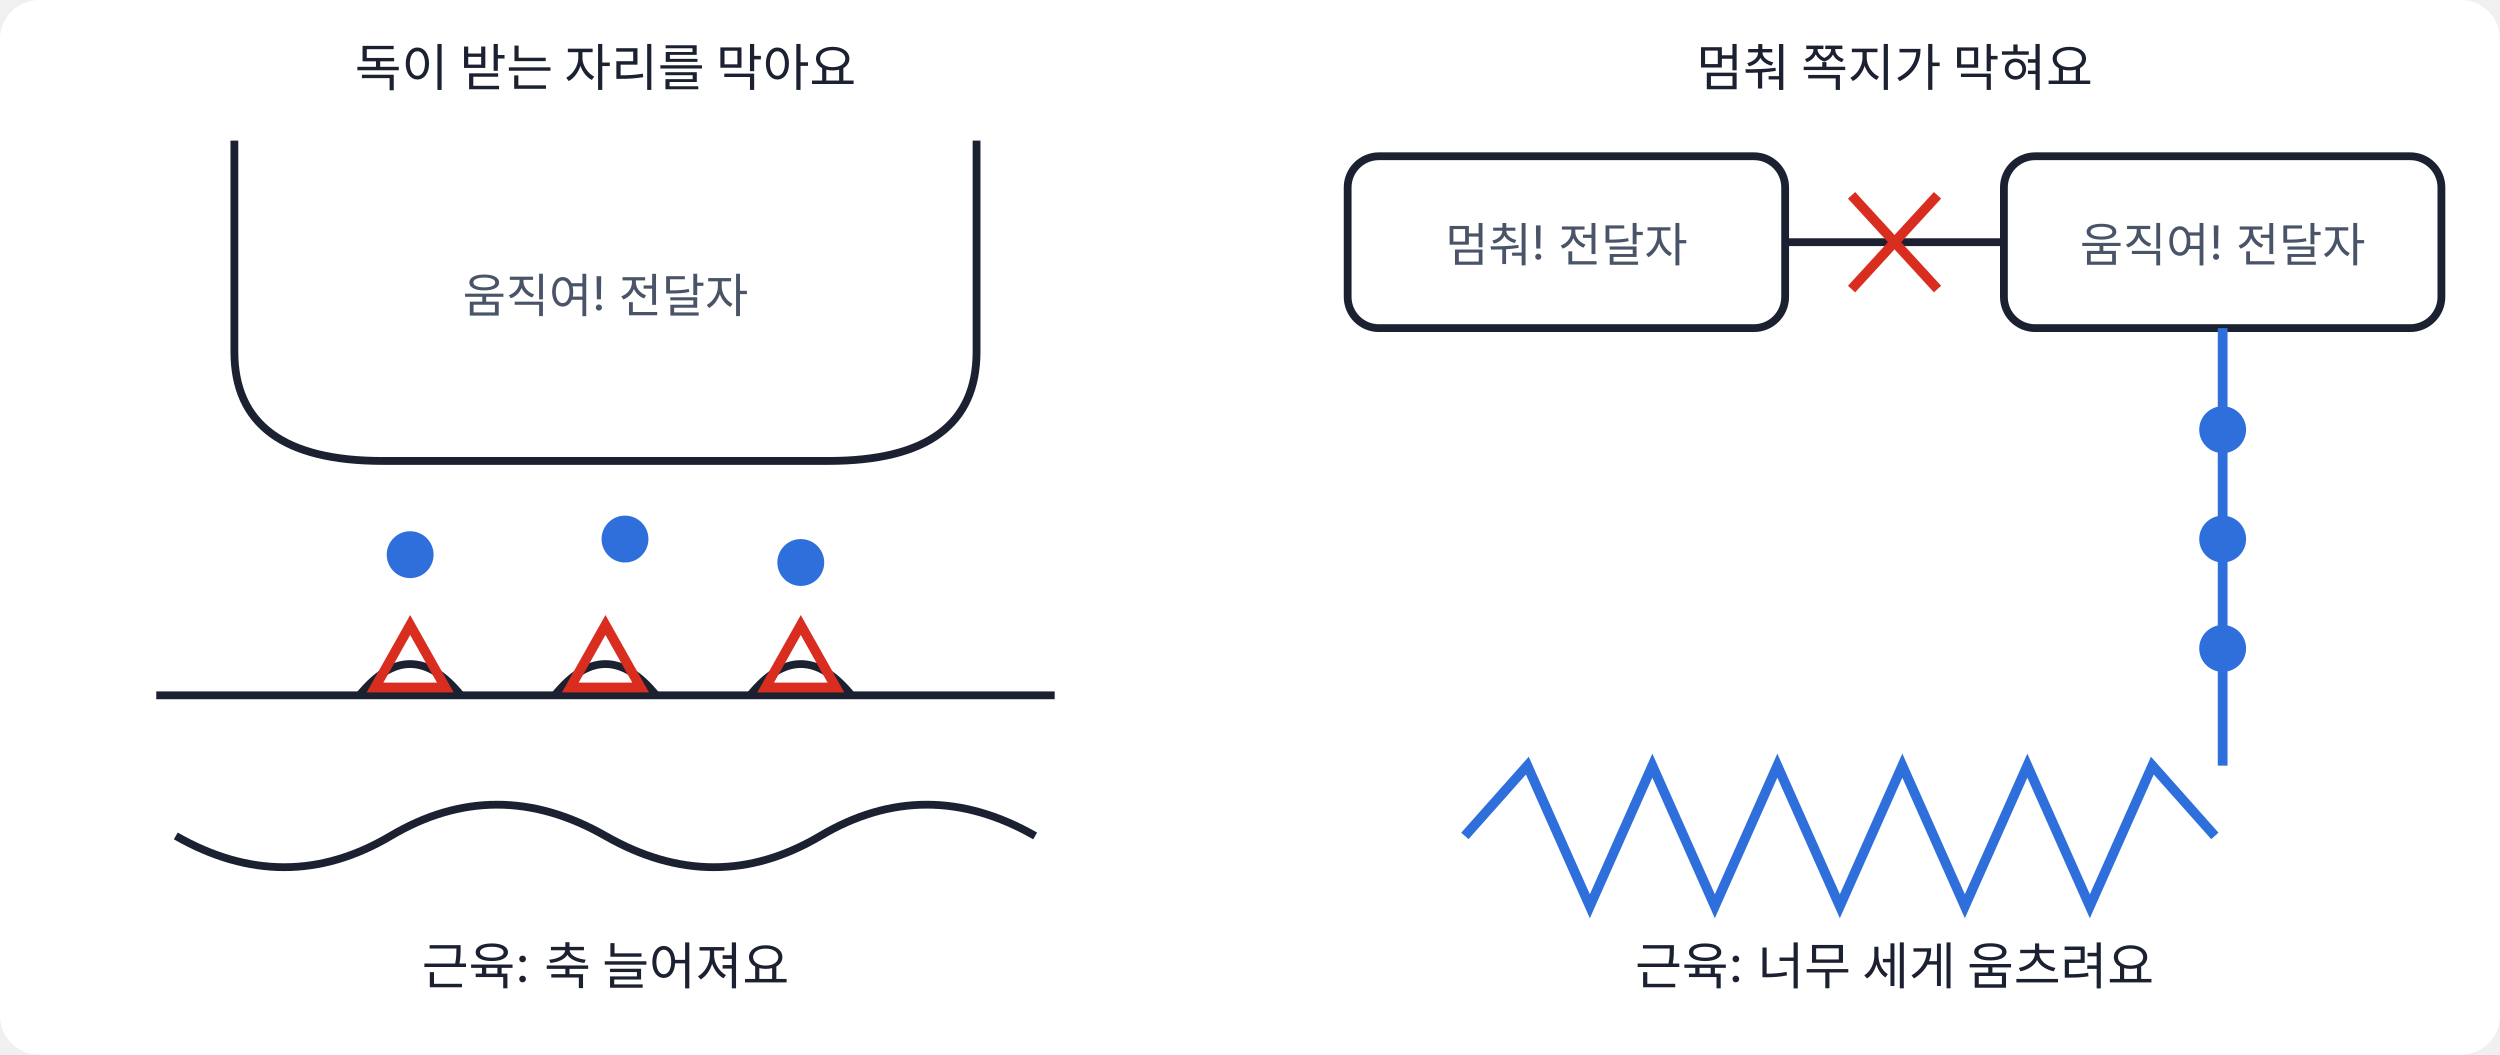
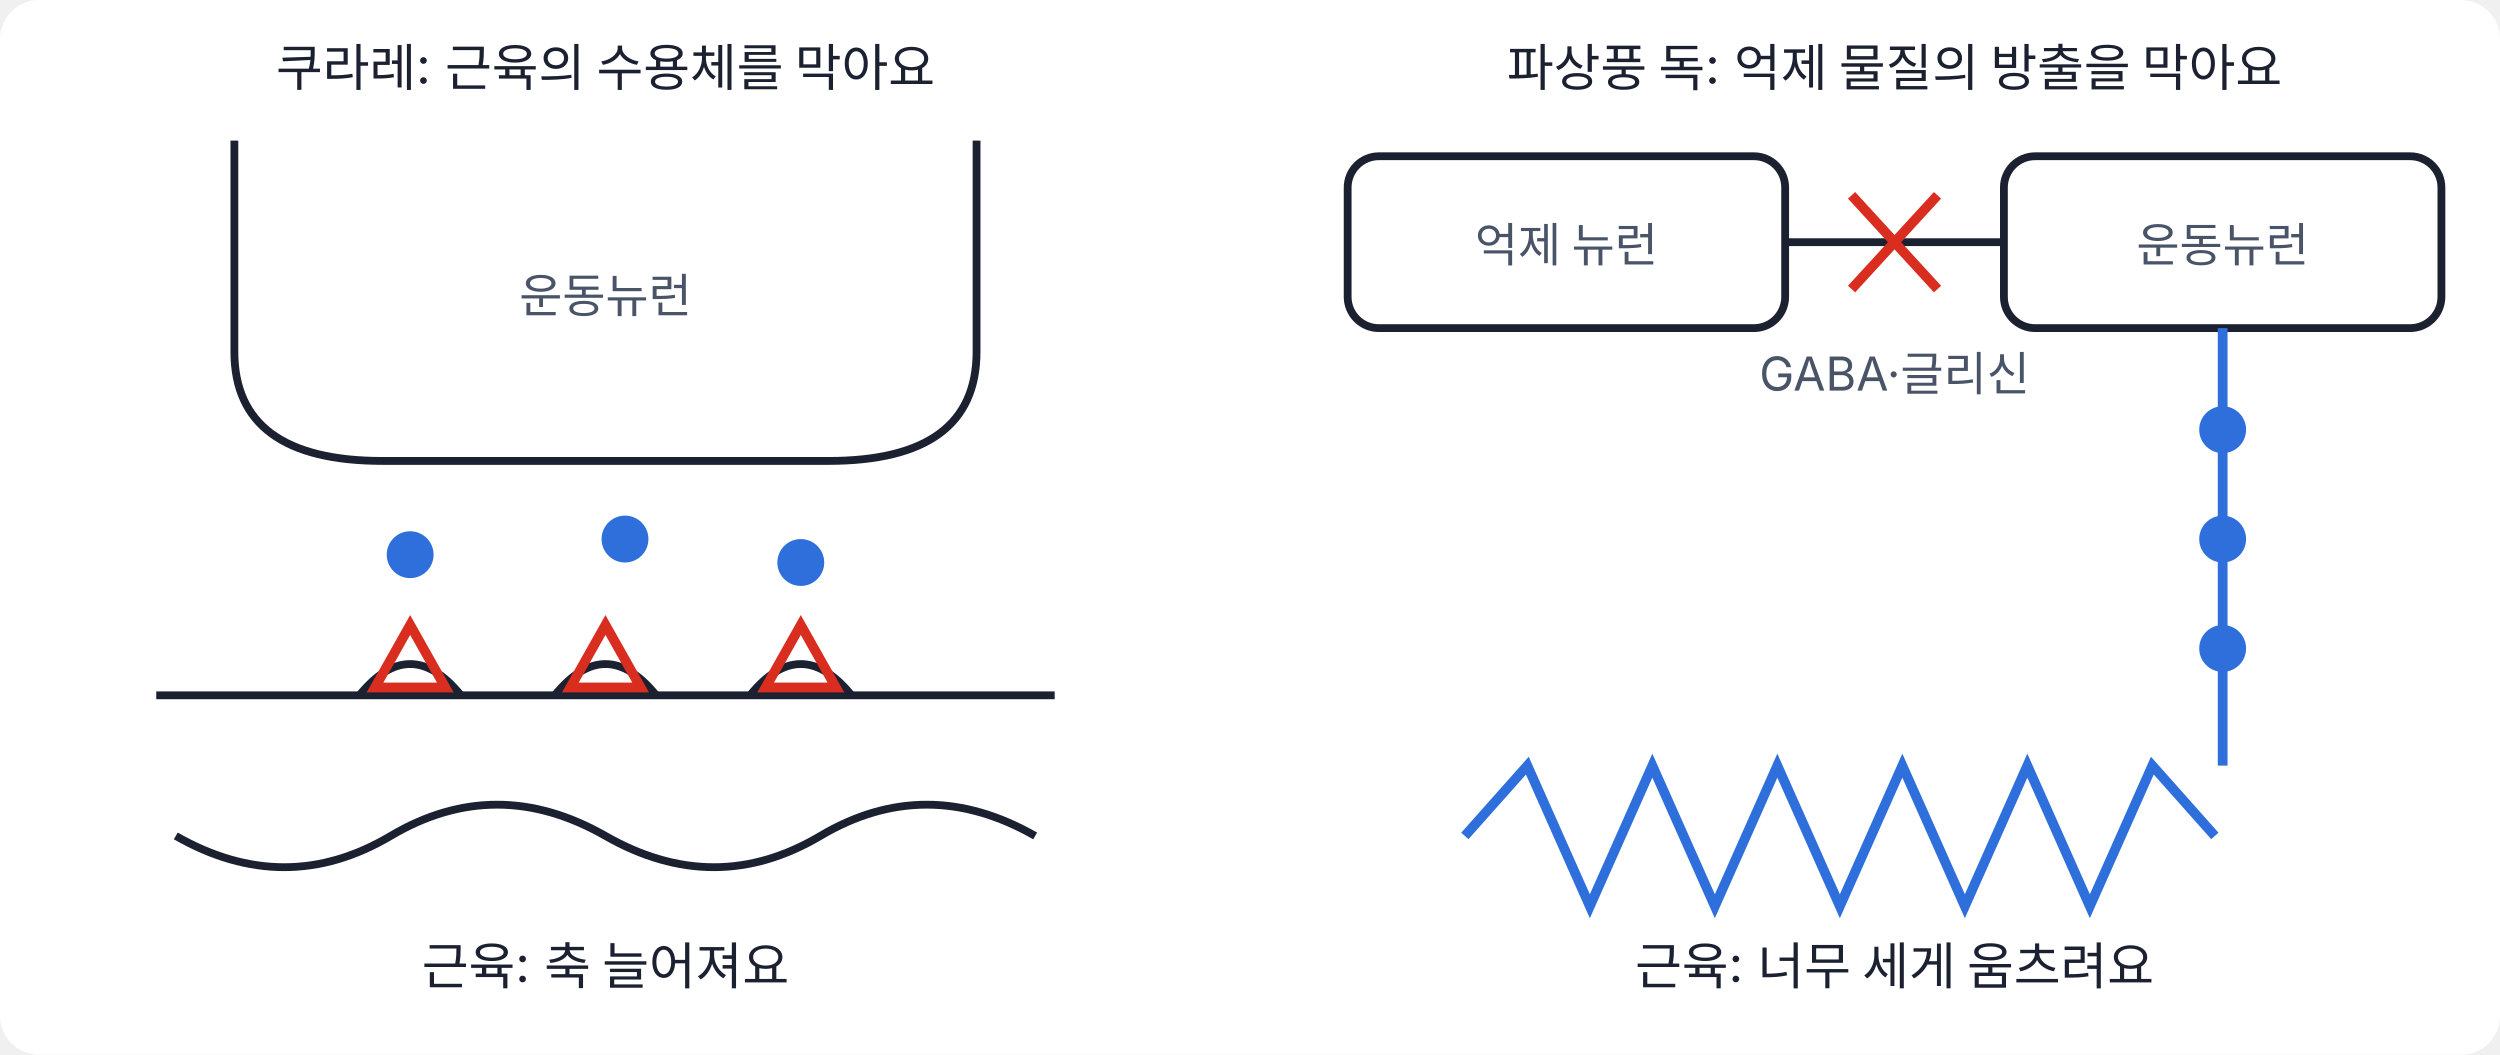
- <svg xmlns="http://www.w3.org/2000/svg" width="640" height="270" viewBox="0 0 640 270" role="img" aria-label="왼쪽: 움직여 전달자에서 나온 색칠된 동그라미 쪽지가 근육의 받는 자리로 가지만 세모 테두리 독이 자리를 차지해 근육이 축 늘어진 물결선으로 그려져 있다. 오른쪽: 멈춰 전달자에서 움직여 전달자로 가는 선에 X 표시가 있고, 움직여 전달자에서 근육으로 색칠된 동그라미 쪽지가 줄지어 내려가 근육이 뾰족한 지그재그로 너무 세게 움츠러들어 있다.">
+ <svg xmlns="http://www.w3.org/2000/svg" width="640" height="270" viewBox="0 0 640 270" role="img" aria-label="왼쪽에서 쿠라레가 근육의 아세틸콜린 수용체 자리를 차지해 근육이 축 늘어진다. 오른쪽에서는 파상풍 독이 억제 뉴런에서 운동뉴런으로 가는 GABA·글리신의 방출을 막아 운동뉴런의 억제가 약해지고 근육이 지나치게 수축한다.">
  <style>
svg { color: #1b2130; font-family: -apple-system, 'Apple SD Gothic Neo', 'Noto Sans KR', sans-serif; }
.fig-ink { stroke: #1b2130; fill: none; stroke-width: 2; }
.fig-accent { stroke: #2f6fdb; fill: none; stroke-width: 2.5; }
.fig-danger { stroke: #d92d20; fill: none; stroke-width: 2.5; }
.fig-dot { fill: #2f6fdb; }
.fig-text { fill: #1b2130; font-size: 13px; }
.fig-muted { fill: #4a5468; font-size: 12px; }
.axis { stroke: #dde2ea; stroke-width: 1.5; }
.tick { fill: #4a5468; font-size: 11px; }
.plot-truth { fill: none; stroke: #4a5468; stroke-width: 1.5; stroke-dasharray: 5 4; }
.plot-fit { fill: none; stroke: #2f6fdb; stroke-width: 2.5; }
.pt-train { fill: #2f6fdb; }
.pt-test { fill: #b54708; }
.mark-ml { stroke: #2f6fdb; stroke-width: 1.5; stroke-dasharray: 3 3; }
.mark-map { stroke: #067647; stroke-width: 1.5; stroke-dasharray: 3 3; }
.plot-like { fill: none; stroke: #2f6fdb; stroke-width: 2; }
.plot-prior { fill: none; stroke: #6941c6; stroke-width: 2; stroke-dasharray: 6 4; }
.plot-post { fill: none; stroke: #067647; stroke-width: 3; }
</style>
  <rect x="0" y="0" width="640" height="270" rx="10" fill="#ffffff" />
-   <text class="fig-text" x="155" y="22" text-anchor="middle">독이 받는 자리를 막아요</text>
+   <text class="fig-text" x="155" y="22" text-anchor="middle">쿠라레: 근육의 수용체를 막아요</text>
  <path class="fig-ink" d="M60 36 L60 90 Q60 118 98 118 L212 118 Q250 118 250 90 L250 36" />
-   <text class="fig-muted" x="155" y="80" text-anchor="middle">움직여! 전달자</text>
+   <text class="fig-muted" x="155" y="80" text-anchor="middle">운동뉴런</text>
  <circle class="fig-dot" cx="105" cy="142" r="6" />
  <circle class="fig-dot" cx="160" cy="138" r="6" />
  <circle class="fig-dot" cx="205" cy="144" r="6" />
  <line class="fig-ink" x1="40" y1="178" x2="270" y2="178" />
  <path class="fig-ink" d="M92 178 q13 -16 26 0" />
  <path class="fig-ink" d="M142 178 q13 -16 26 0" />
  <path class="fig-ink" d="M192 178 q13 -16 26 0" />
  <polygon class="fig-danger" points="96,176 114,176 105,160" />
  <polygon class="fig-danger" points="146,176 164,176 155,160" />
  <polygon class="fig-danger" points="196,176 214,176 205,160" />
  <path class="fig-ink" d="M45 214 q28 16 55 0 t55 0 t55 0 t55 0" />
  <text class="fig-text" x="155" y="252" text-anchor="middle">근육: 축 늘어져요</text>
-   <text class="fig-text" x="485" y="22" text-anchor="middle">멈춰 쪽지가 막혀요</text>
+   <text class="fig-text" x="485" y="22" text-anchor="middle">파상풍 독: 억제 물질의 방출을 막아요</text>
  <rect class="fig-ink" x="345" y="40" width="112" height="44" rx="8" />
-   <text class="fig-muted" x="401" y="67" text-anchor="middle">멈춰! 전달자</text>
+   <text class="fig-muted" x="401" y="67" text-anchor="middle">억제 뉴런</text>
  <line class="fig-ink" x1="457" y1="62" x2="513" y2="62" />
  <line class="fig-danger" x1="474" y1="50" x2="496" y2="74" />
  <line class="fig-danger" x1="496" y1="50" x2="474" y2="74" />
+   <text class="fig-muted" x="485" y="100" text-anchor="middle">GABA·글리신</text>
  <rect class="fig-ink" x="513" y="40" width="112" height="44" rx="8" />
-   <text class="fig-muted" x="569" y="67" text-anchor="middle">움직여! 전달자</text>
+   <text class="fig-muted" x="569" y="67" text-anchor="middle">운동뉴런</text>
  <line class="fig-accent" x1="569" y1="84" x2="569" y2="196" />
  <circle class="fig-dot" cx="569" cy="110" r="6" />
  <circle class="fig-dot" cx="569" cy="138" r="6" />
  <circle class="fig-dot" cx="569" cy="166" r="6" />
  <path class="fig-accent" d="M375 214 l16 -18 l16 36 l16 -36 l16 36 l16 -36 l16 36 l16 -36 l16 36 l16 -36 l16 36 l16 -36 l16 18" />
  <text class="fig-text" x="485" y="252" text-anchor="middle">근육: 너무 세게 움츠려요</text>
</svg>
